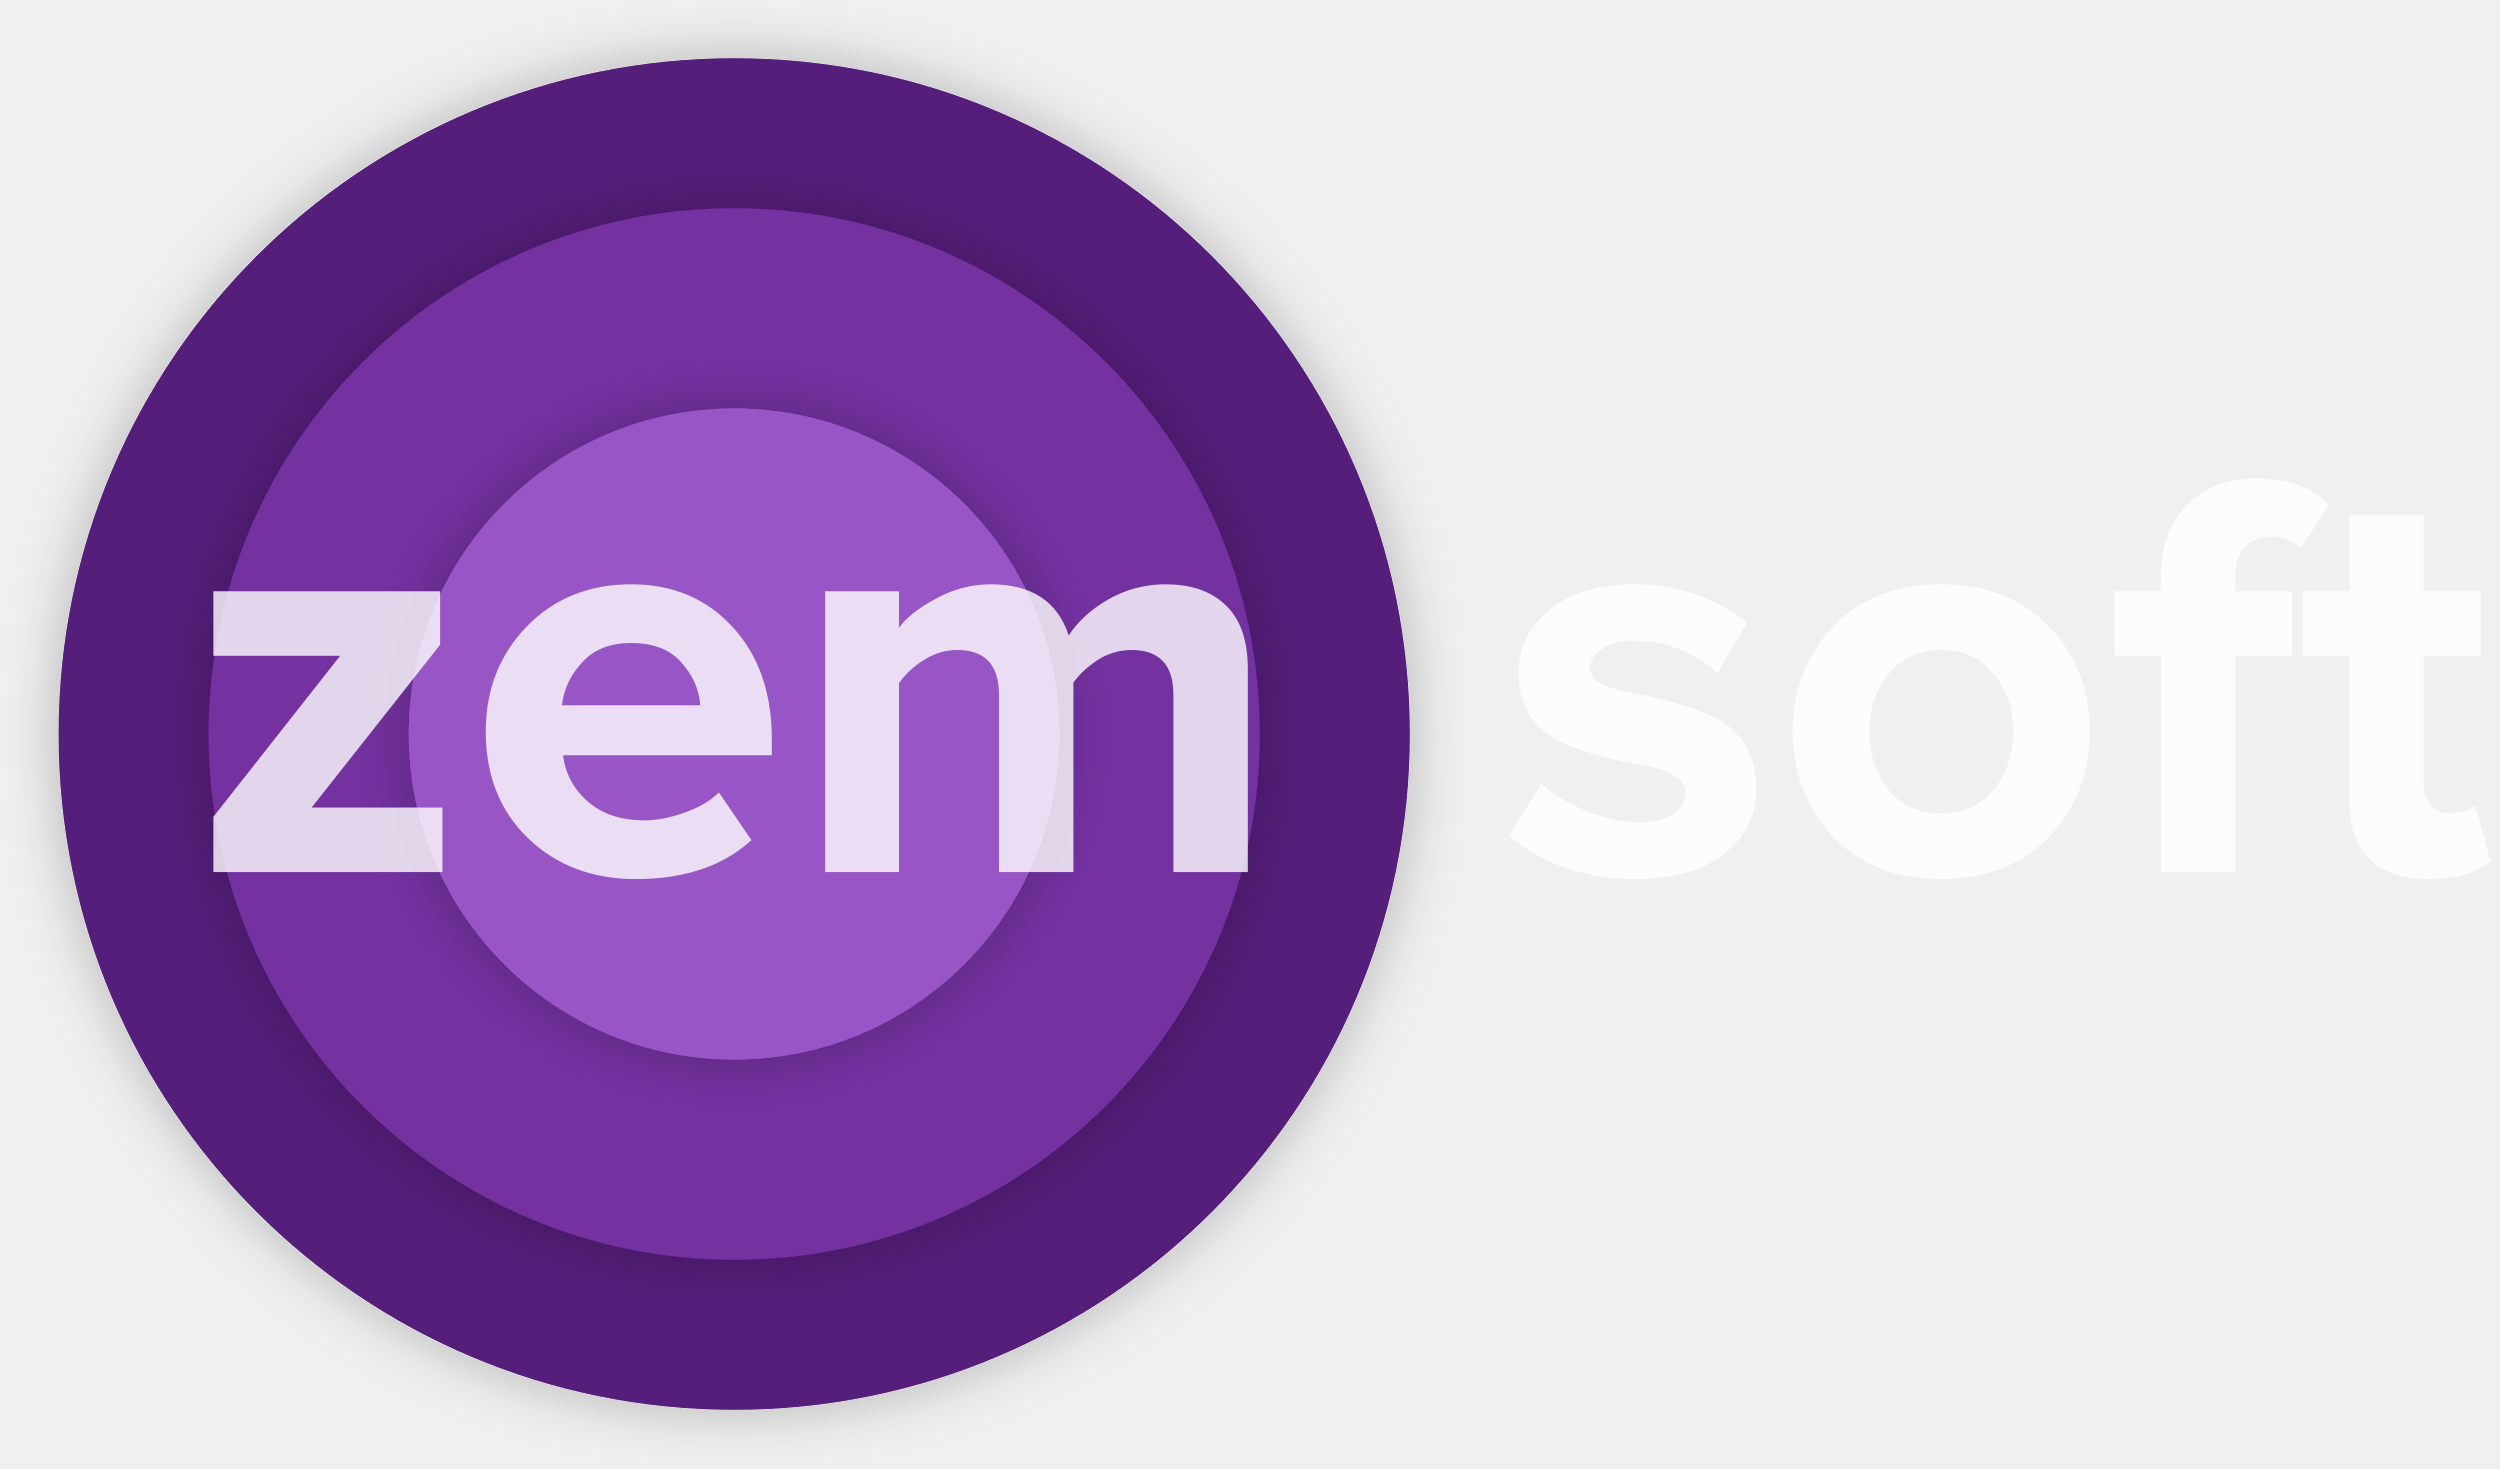
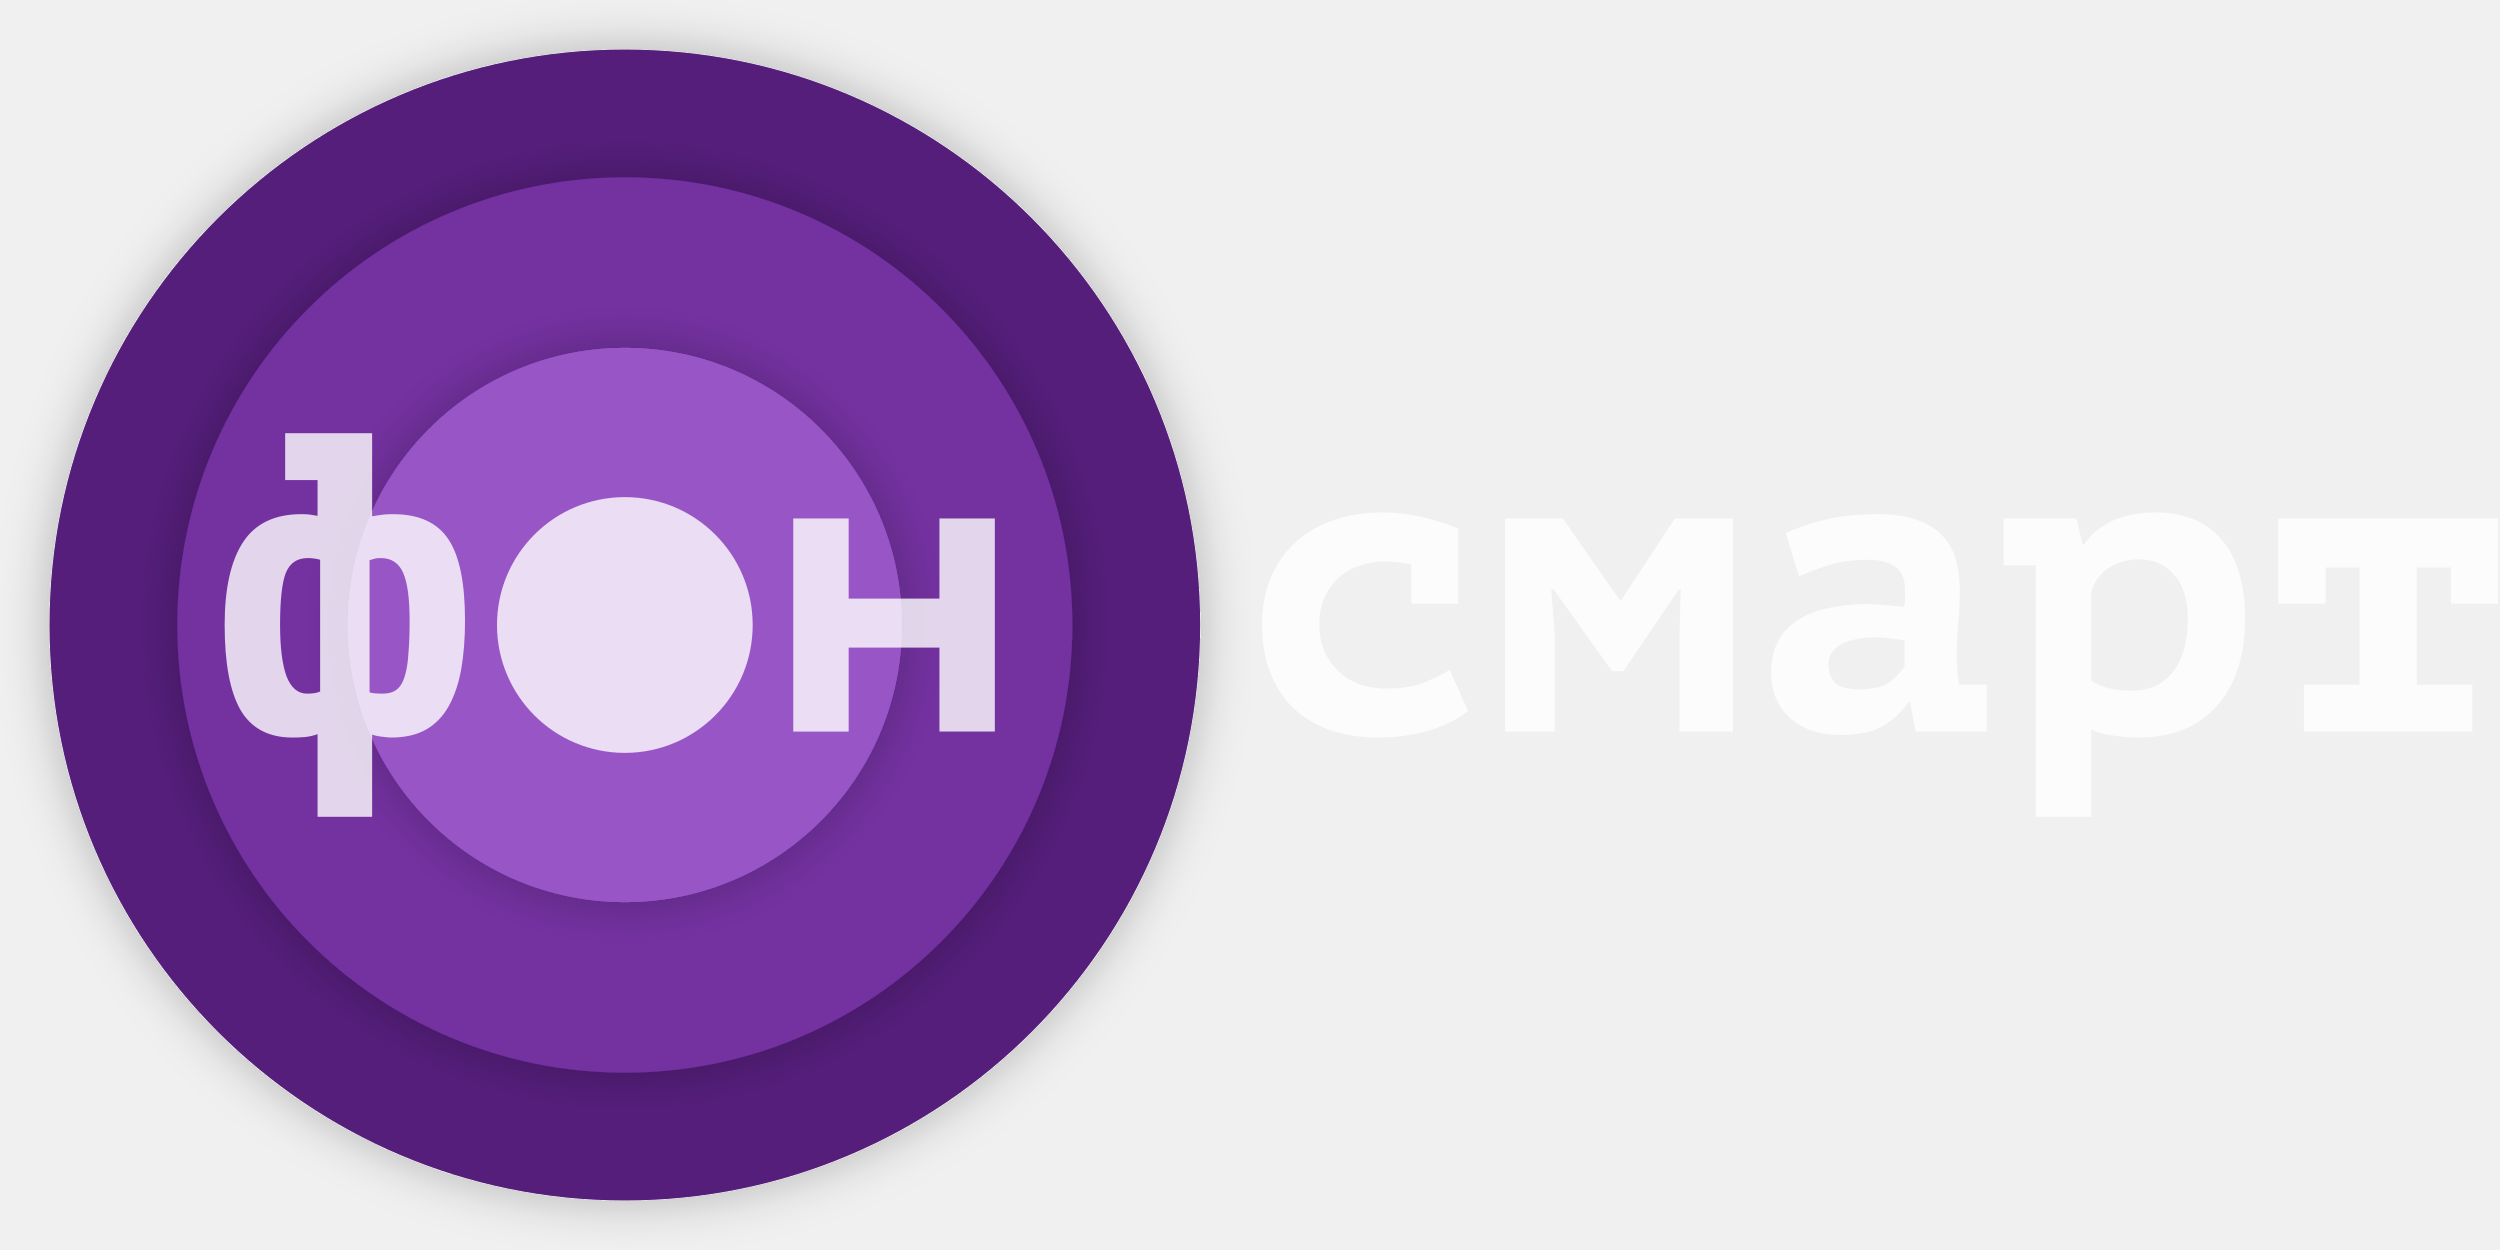
- <svg xmlns="http://www.w3.org/2000/svg" width="172" height="101" fill="none">
+ <svg xmlns="http://www.w3.org/2000/svg" width="202" height="101" fill="none">
+   <path d="M118.62 57.458c-.944.712-2.049 1.251-3.315 1.619-1.267.344-2.59.516-3.972.516-1.497 0-2.832-.218-4.006-.654-1.151-.436-2.13-1.045-2.936-1.826-.783-.803-1.381-1.768-1.796-2.893-.414-1.125-.621-2.365-.621-3.72 0-1.447.241-2.733.725-3.858a8.217 8.217 0 0 1 2.003-2.859 8.666 8.666 0 0 1 3.074-1.756c1.174-.414 2.452-.62 3.833-.62 1.29 0 2.499.149 3.627.448 1.128.298 1.991.585 2.59.86v6.063h-3.799v-3.169a9.72 9.72 0 0 0-2.141-.241 6.29 6.29 0 0 0-1.934.31 4.548 4.548 0 0 0-1.693.93c-.483.413-.886.941-1.208 1.584-.3.643-.449 1.413-.449 2.308 0 .735.126 1.412.379 2.032a4.87 4.87 0 0 0 1.071 1.62 5.15 5.15 0 0 0 1.692 1.101 6.596 6.596 0 0 0 2.28.38c1.312 0 2.383-.184 3.212-.552.852-.367 1.485-.689 1.899-.964l1.485 3.34Zm17.083-6.235.103-3.582h-.173l-4.455 6.58h-.932l-4.697-6.58h-.207l.276 3.548v7.922h-4.006V41.89h4.662l4.593 6.579h.139l4.317-6.579h4.697v17.222h-4.317v-7.888Zm8.586-8.163c.921-.413 1.98-.77 3.177-1.068 1.22-.298 2.659-.447 4.317-.447 1.197 0 2.21.149 3.039.447.852.276 1.532.678 2.038 1.206.53.528.91 1.16 1.14 1.894.23.735.345 1.562.345 2.48 0 1.171-.046 2.17-.138 2.997a26.838 26.838 0 0 0-.104 2.204c0 .483.023 1.022.069 1.62.046.32.081.63.104.93h2.245v3.788h-5.733l-.449-2.342h-.173c-.46.712-1.117 1.332-1.968 1.86-.852.505-2.004.758-3.454.758-1.727 0-3.097-.46-4.11-1.378-1.013-.919-1.52-2.136-1.52-3.651 0-.965.173-1.791.518-2.48a4.49 4.49 0 0 1 1.555-1.722c.69-.46 1.508-.793 2.452-1 .967-.229 2.037-.344 3.212-.344.414 0 .852.023 1.312.07a57.32 57.32 0 0 0 1.692.137 3.5 3.5 0 0 0 .069-.689v-.654c0-.873-.253-1.493-.759-1.86-.507-.39-1.255-.586-2.245-.586-1.175 0-2.234.15-3.178.448-.944.298-1.738.597-2.383.895l-1.07-3.513Zm5.905 12.641c1.106 0 1.935-.195 2.487-.585.553-.414.956-.85 1.209-1.31V51.74c-.23-.046-.576-.092-1.036-.138a10.06 10.06 0 0 0-1.485-.103 6.38 6.38 0 0 0-1.313.138 3.711 3.711 0 0 0-1.174.379c-.345.16-.622.379-.829.654-.207.276-.311.609-.311.999 0 .643.185 1.148.553 1.516.391.344 1.025.516 1.899.516Zm11.695-13.812h5.871l.518 2.067h.138c1.198-1.7 3.132-2.55 5.803-2.55 1.059 0 2.026.173 2.901.517a5.387 5.387 0 0 1 2.279 1.55c.645.712 1.14 1.608 1.485 2.687.345 1.08.518 2.377.518 3.892 0 1.47-.196 2.802-.587 3.996-.391 1.171-.955 2.17-1.692 2.996a7.26 7.26 0 0 1-2.694 1.895c-1.059.436-2.268.654-3.626.654a12.81 12.81 0 0 1-2.107-.172c-.691-.092-1.267-.252-1.727-.482V66h-4.49V45.678h-2.59v-3.789Zm10.983 3.307a4.66 4.66 0 0 0-2.418.654c-.714.436-1.209 1.09-1.485 1.963v7.165c.322.252.783.46 1.381.62a8.601 8.601 0 0 0 1.865.206c.645 0 1.244-.103 1.796-.31a3.844 3.844 0 0 0 1.451-1.067c.414-.483.737-1.091.967-1.826.23-.735.345-1.619.345-2.652 0-1.516-.368-2.687-1.105-3.513-.737-.827-1.669-1.24-2.797-1.24Zm13.283 10.126h4.49V45.85h-2.729v2.928h-3.833v-6.889h17.751v6.889h-3.799V45.85h-2.763v9.472h4.49v3.79h-13.607v-3.79Z" opacity=".8" fill="#fff" />
  <g filter="url(#a)">
-     <path d="M97 50.5C97 76.181 76.187 97 50.513 97 24.84 97 4.026 76.181 4.026 50.5S24.84 4 50.513 4C76.187 4 97 24.819 97 50.5Z" fill="#551E7B" />
+     <path d="M96.974 50.5c0 25.681-20.813 46.5-46.487 46.5C24.813 97 4 76.181 4 50.5S24.813 4 50.487 4C76.16 4 96.974 24.819 96.974 50.5Z" fill="#551E7B" />
  </g>
  <g filter="url(#b)">
-     <path d="M86.67 50.5c0 19.974-16.188 36.167-36.157 36.167-19.969 0-36.157-16.193-36.157-36.167s16.188-36.167 36.157-36.167c19.969 0 36.156 16.193 36.156 36.167Z" fill="#7432A1" />
+     <path d="M86.643 50.5c0 19.974-16.188 36.167-36.156 36.167-19.97 0-36.157-16.193-36.157-36.167s16.188-36.167 36.157-36.167c19.968 0 36.156 16.193 36.156 36.167Z" fill="#7432A1" />
  </g>
  <g filter="url(#c)" fill="#9855C6">
-     <path d="M72.896 50.5c0 12.365-10.022 22.389-22.383 22.389-12.362 0-22.383-10.024-22.383-22.389s10.021-22.389 22.383-22.389c12.361 0 22.383 10.024 22.383 22.389Z" />
-     <path d="M72.896 50.5c0 12.365-10.022 22.389-22.383 22.389-12.362 0-22.383-10.024-22.383-22.389s10.021-22.389 22.383-22.389c12.361 0 22.383 10.024 22.383 22.389Z" />
+     <path d="M72.87 50.5c0 12.365-10.022 22.389-22.383 22.389-12.362 0-22.383-10.024-22.383-22.389s10.021-22.389 22.383-22.389c12.361 0 22.382 10.024 22.382 22.389Z" />
+     <path d="M72.87 50.5c0 12.365-10.022 22.389-22.383 22.389-12.362 0-22.383-10.024-22.383-22.389s10.021-22.389 22.383-22.389c12.361 0 22.382 10.024 22.382 22.389Z" />
  </g>
-   <path d="M30.44 60H14.68v-3.8l8.72-11.08h-8.72v-4.44h15.6v3.68l-8.84 11.2h9V60Zm13.3.48c-2.986 0-5.453-.933-7.4-2.8-1.946-1.867-2.92-4.32-2.92-7.36 0-2.853.934-5.253 2.8-7.2 1.894-1.947 4.294-2.92 7.2-2.92 2.88 0 5.214.987 7 2.96 1.787 1.947 2.68 4.507 2.68 7.68v1.12H38.74c.16 1.28.734 2.347 1.72 3.2.987.853 2.267 1.28 3.84 1.28.854 0 1.774-.173 2.76-.52 1.014-.347 1.814-.813 2.4-1.4l2.24 3.28c-1.946 1.787-4.6 2.68-7.96 2.68Zm4.44-11.96c-.08-1.093-.52-2.08-1.32-2.96-.773-.88-1.92-1.32-3.44-1.32-1.44 0-2.56.44-3.36 1.32-.8.853-1.266 1.84-1.4 2.96h9.52ZM85.85 60h-5.12V47.8c0-2.053-.96-3.08-2.88-3.08-.827 0-1.6.227-2.32.68-.693.453-1.253.973-1.68 1.56V60h-5.12V47.8c0-2.053-.96-3.08-2.88-3.08-.8 0-1.56.227-2.28.68-.72.453-1.293.987-1.72 1.6v13h-5.08V40.68h5.08v2.52c.48-.693 1.32-1.36 2.52-2a7.71 7.71 0 0 1 3.8-1c2.8 0 4.587 1.173 5.36 3.52.613-.96 1.52-1.787 2.72-2.48a7.843 7.843 0 0 1 3.92-1.04c1.813 0 3.213.493 4.2 1.48.987.96 1.48 2.413 1.48 4.36V60Zm26.63.48c-1.68 0-3.293-.267-4.84-.8-1.52-.533-2.787-1.267-3.8-2.2l2.2-3.56c.747.693 1.76 1.307 3.04 1.84 1.28.533 2.493.8 3.64.8 1.067 0 1.867-.187 2.4-.56.56-.373.84-.88.84-1.52 0-.48-.293-.867-.88-1.16-.56-.32-1.267-.547-2.12-.68a29.198 29.198 0 0 1-2.76-.6 19.687 19.687 0 0 1-2.76-.96c-.827-.373-1.533-.96-2.12-1.76-.56-.827-.84-1.84-.84-3.04 0-1.707.707-3.147 2.12-4.32 1.413-1.173 3.347-1.76 5.8-1.76 2.987 0 5.587.88 7.8 2.64l-2.04 3.48c-.613-.64-1.44-1.173-2.48-1.6a8.26 8.26 0 0 0-3.24-.64c-.907 0-1.64.187-2.2.56-.56.347-.84.8-.84 1.36 0 .427.28.787.84 1.08.56.267 1.267.467 2.12.6.853.133 1.773.347 2.76.64.987.267 1.907.6 2.76 1 .853.373 1.56.987 2.12 1.84.56.853.84 1.893.84 3.12 0 1.813-.747 3.307-2.24 4.48-1.467 1.147-3.507 1.72-6.12 1.72Zm28.503-2.92c-1.867 1.947-4.347 2.92-7.44 2.92-3.094 0-5.574-.973-7.44-2.92-1.84-1.973-2.76-4.387-2.76-7.24 0-2.853.92-5.253 2.76-7.2 1.866-1.947 4.346-2.92 7.44-2.92 3.093 0 5.573.973 7.44 2.92 1.866 1.947 2.8 4.347 2.8 7.2 0 2.853-.934 5.267-2.8 7.24Zm-11.04-3.2c.88 1.067 2.08 1.6 3.6 1.6s2.72-.533 3.6-1.6c.906-1.093 1.36-2.44 1.36-4.04 0-1.573-.454-2.893-1.36-3.96-.88-1.093-2.08-1.64-3.6-1.64s-2.72.547-3.6 1.64c-.88 1.067-1.32 2.387-1.32 3.96 0 1.6.44 2.947 1.32 4.04ZM153.791 60h-5.12V45.12h-3.2v-4.44h3.2v-1.04c0-2.053.6-3.68 1.8-4.88 1.2-1.227 2.774-1.84 4.72-1.84 2.24 0 3.92.6 5.04 1.8l-1.92 3c-.533-.533-1.24-.8-2.12-.8-.72 0-1.306.24-1.76.72-.426.453-.64 1.12-.64 2v1.04h3.92v4.44h-3.92V60Zm13.326.48c-1.786 0-3.146-.453-4.08-1.36-.933-.907-1.4-2.213-1.4-3.92V45.12h-3.2v-4.44h3.2V35.4h5.12v5.28h3.92v4.44h-3.92v8.72c0 .613.16 1.12.48 1.52.32.4.747.6 1.28.6.8 0 1.387-.187 1.76-.56l1.08 3.84c-.933.827-2.346 1.24-4.24 1.24Z" fill="#fff" fill-opacity=".8" />
+   <path opacity=".8" d="M60.817 50.5c0 5.707-4.625 10.333-10.33 10.333-5.706 0-10.33-4.626-10.33-10.333s4.624-10.333 10.33-10.333c5.705 0 10.33 4.626 10.33 10.333ZM23.042 35h7.025v6.717c.413-.07.723-.115.93-.138a6.98 6.98 0 0 1 .757-.035c2.09 0 3.581.678 4.477 2.033.895 1.331 1.343 3.525 1.343 6.579 0 1.446-.104 2.755-.31 3.926-.207 1.148-.54 2.136-.999 2.962-.46.827-1.067 1.459-1.825 1.895-.758.436-1.699.654-2.824.654-.206 0-.459-.023-.757-.069a3.042 3.042 0 0 1-.792-.172V66h-4.408v-6.682a4.07 4.07 0 0 1-1.067.24c-.299.024-.62.035-.964.035-1.929 0-3.33-.746-4.202-2.239-.849-1.492-1.274-3.777-1.274-6.854 0-2.94.494-5.167 1.481-6.682.987-1.516 2.56-2.274 4.718-2.274.298 0 .528.012.688.035.161.023.368.057.62.103V38.79h-2.617V35Zm7.713 10.092c-.23 0-.413.023-.55.07a4.82 4.82 0 0 1-.345.102v10.678c.207.07.563.104 1.068.104.459 0 .826-.104 1.102-.31.298-.23.516-.575.654-1.034.16-.482.264-1.09.31-1.825a30.64 30.64 0 0 0 .103-2.721c0-1.792-.172-3.078-.517-3.858-.344-.804-.952-1.206-1.824-1.206Zm-5.957 10.954c.482 0 .838-.058 1.068-.173V45.23a2.519 2.519 0 0 0-.482-.103 3.65 3.65 0 0 0-.517-.035c-.872 0-1.47.414-1.79 1.24-.299.804-.448 2.193-.448 4.168 0 1.791.172 3.169.516 4.133.368.942.919 1.413 1.653 1.413Zm51.109-3.72h-7.335v6.785h-4.477V41.89h4.477v6.475h7.335V41.89h4.476v17.22h-4.476v-6.785Z" fill="#fff" />
  <defs>
-     <filter id="a" x=".026" y="0" width="100.974" height="101" filterUnits="userSpaceOnUse" color-interpolation-filters="sRGB">
+     <filter id="a" x="0" y="0" width="100.974" height="101" filterUnits="userSpaceOnUse" color-interpolation-filters="sRGB">
      <feFlood flood-opacity="0" result="BackgroundImageFix" />
      <feColorMatrix in="SourceAlpha" values="0 0 0 0 0 0 0 0 0 0 0 0 0 0 0 0 0 0 127 0" result="hardAlpha" />
      <feOffset />
      <feGaussianBlur stdDeviation="2" />
      <feComposite in2="hardAlpha" operator="out" />
      <feColorMatrix values="0 0 0 0 0 0 0 0 0 0 0 0 0 0 0 0 0 0 0.25 0" />
-       <feBlend in2="BackgroundImageFix" result="effect1_dropShadow_201_2" />
-       <feBlend in="SourceGraphic" in2="effect1_dropShadow_201_2" result="shape" />
+       <feBlend in2="BackgroundImageFix" result="effect1_dropShadow_22_369" />
+       <feBlend in="SourceGraphic" in2="effect1_dropShadow_22_369" result="shape" />
    </filter>
-     <filter id="b" x="10.356" y="10.333" width="80.313" height="80.333" filterUnits="userSpaceOnUse" color-interpolation-filters="sRGB">
+     <filter id="b" x="10.33" y="10.333" width="80.313" height="80.333" filterUnits="userSpaceOnUse" color-interpolation-filters="sRGB">
      <feFlood flood-opacity="0" result="BackgroundImageFix" />
      <feColorMatrix in="SourceAlpha" values="0 0 0 0 0 0 0 0 0 0 0 0 0 0 0 0 0 0 127 0" result="hardAlpha" />
      <feOffset />
      <feGaussianBlur stdDeviation="2" />
      <feComposite in2="hardAlpha" operator="out" />
      <feColorMatrix values="0 0 0 0 0 0 0 0 0 0 0 0 0 0 0 0 0 0 0.25 0" />
-       <feBlend in2="BackgroundImageFix" result="effect1_dropShadow_201_2" />
-       <feBlend in="SourceGraphic" in2="effect1_dropShadow_201_2" result="shape" />
+       <feBlend in2="BackgroundImageFix" result="effect1_dropShadow_22_369" />
+       <feBlend in="SourceGraphic" in2="effect1_dropShadow_22_369" result="shape" />
    </filter>
-     <filter id="c" x="24.13" y="24.111" width="52.765" height="52.778" filterUnits="userSpaceOnUse" color-interpolation-filters="sRGB">
+     <filter id="c" x="24.104" y="24.111" width="52.765" height="52.778" filterUnits="userSpaceOnUse" color-interpolation-filters="sRGB">
      <feFlood flood-opacity="0" result="BackgroundImageFix" />
      <feColorMatrix in="SourceAlpha" values="0 0 0 0 0 0 0 0 0 0 0 0 0 0 0 0 0 0 127 0" result="hardAlpha" />
      <feOffset />
      <feGaussianBlur stdDeviation="2" />
      <feComposite in2="hardAlpha" operator="out" />
      <feColorMatrix values="0 0 0 0 0 0 0 0 0 0 0 0 0 0 0 0 0 0 0.25 0" />
-       <feBlend in2="BackgroundImageFix" result="effect1_dropShadow_201_2" />
-       <feBlend in="SourceGraphic" in2="effect1_dropShadow_201_2" result="shape" />
+       <feBlend in2="BackgroundImageFix" result="effect1_dropShadow_22_369" />
+       <feBlend in="SourceGraphic" in2="effect1_dropShadow_22_369" result="shape" />
    </filter>
  </defs>
</svg>
